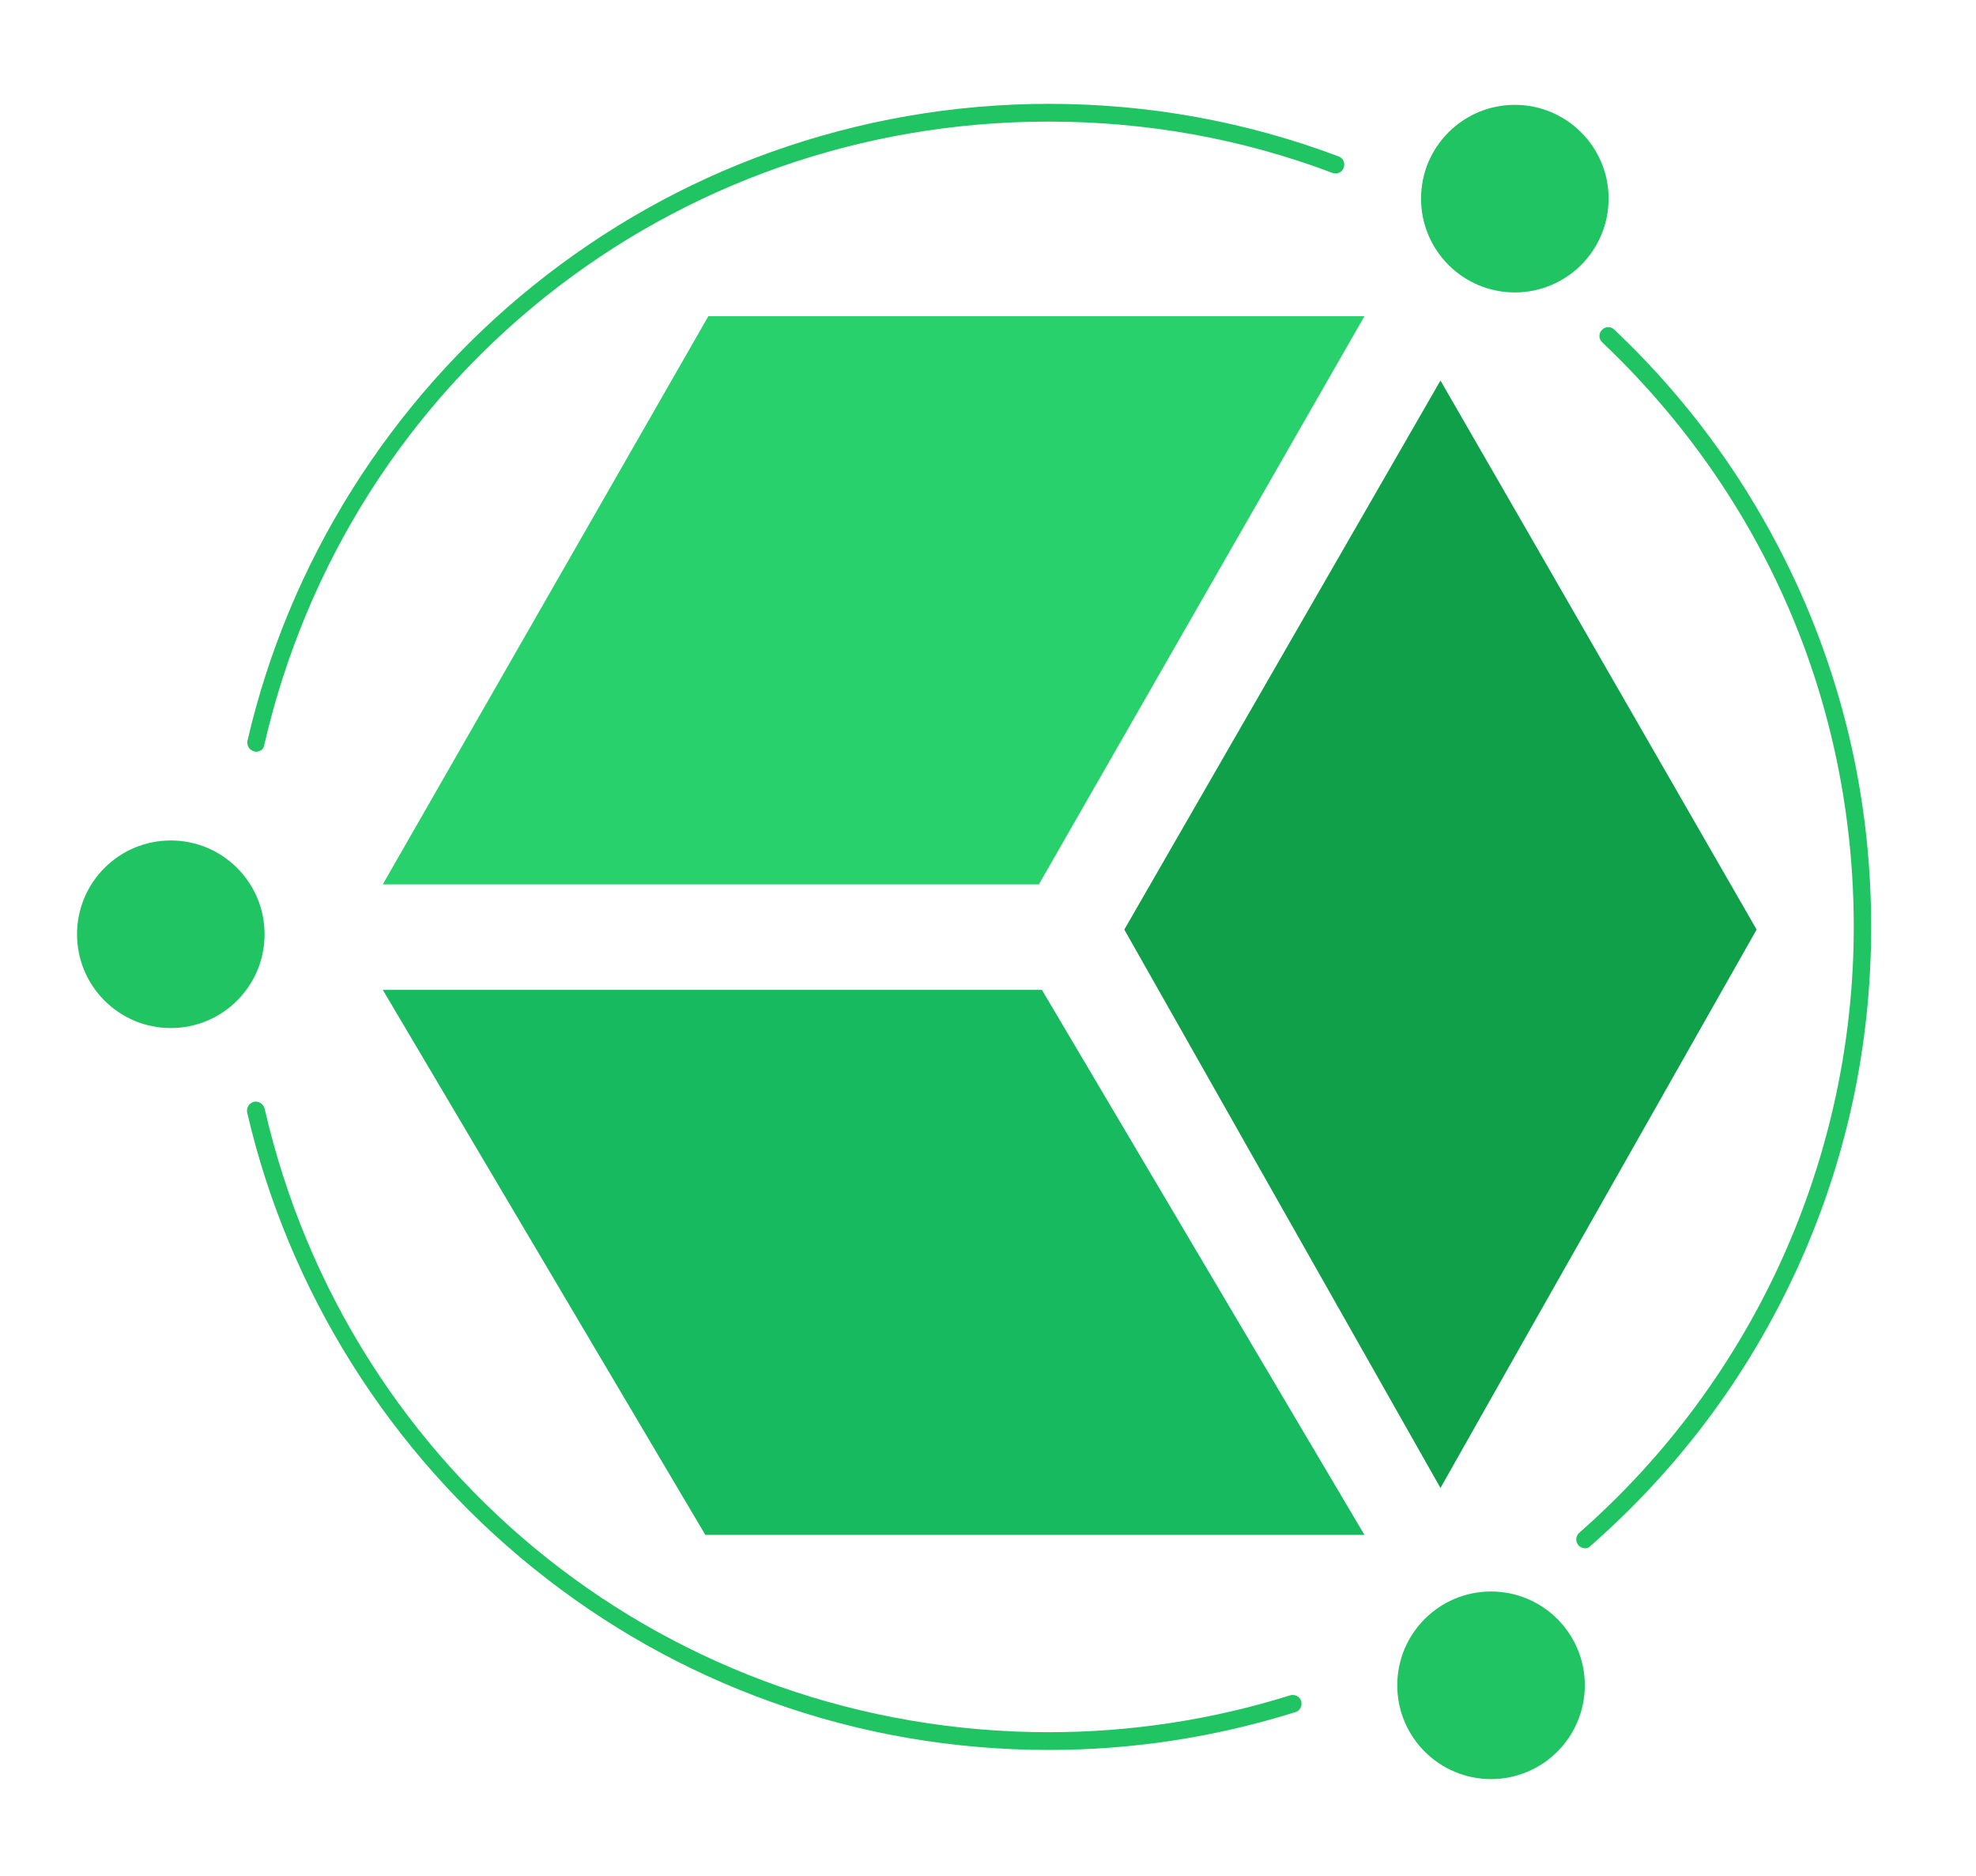
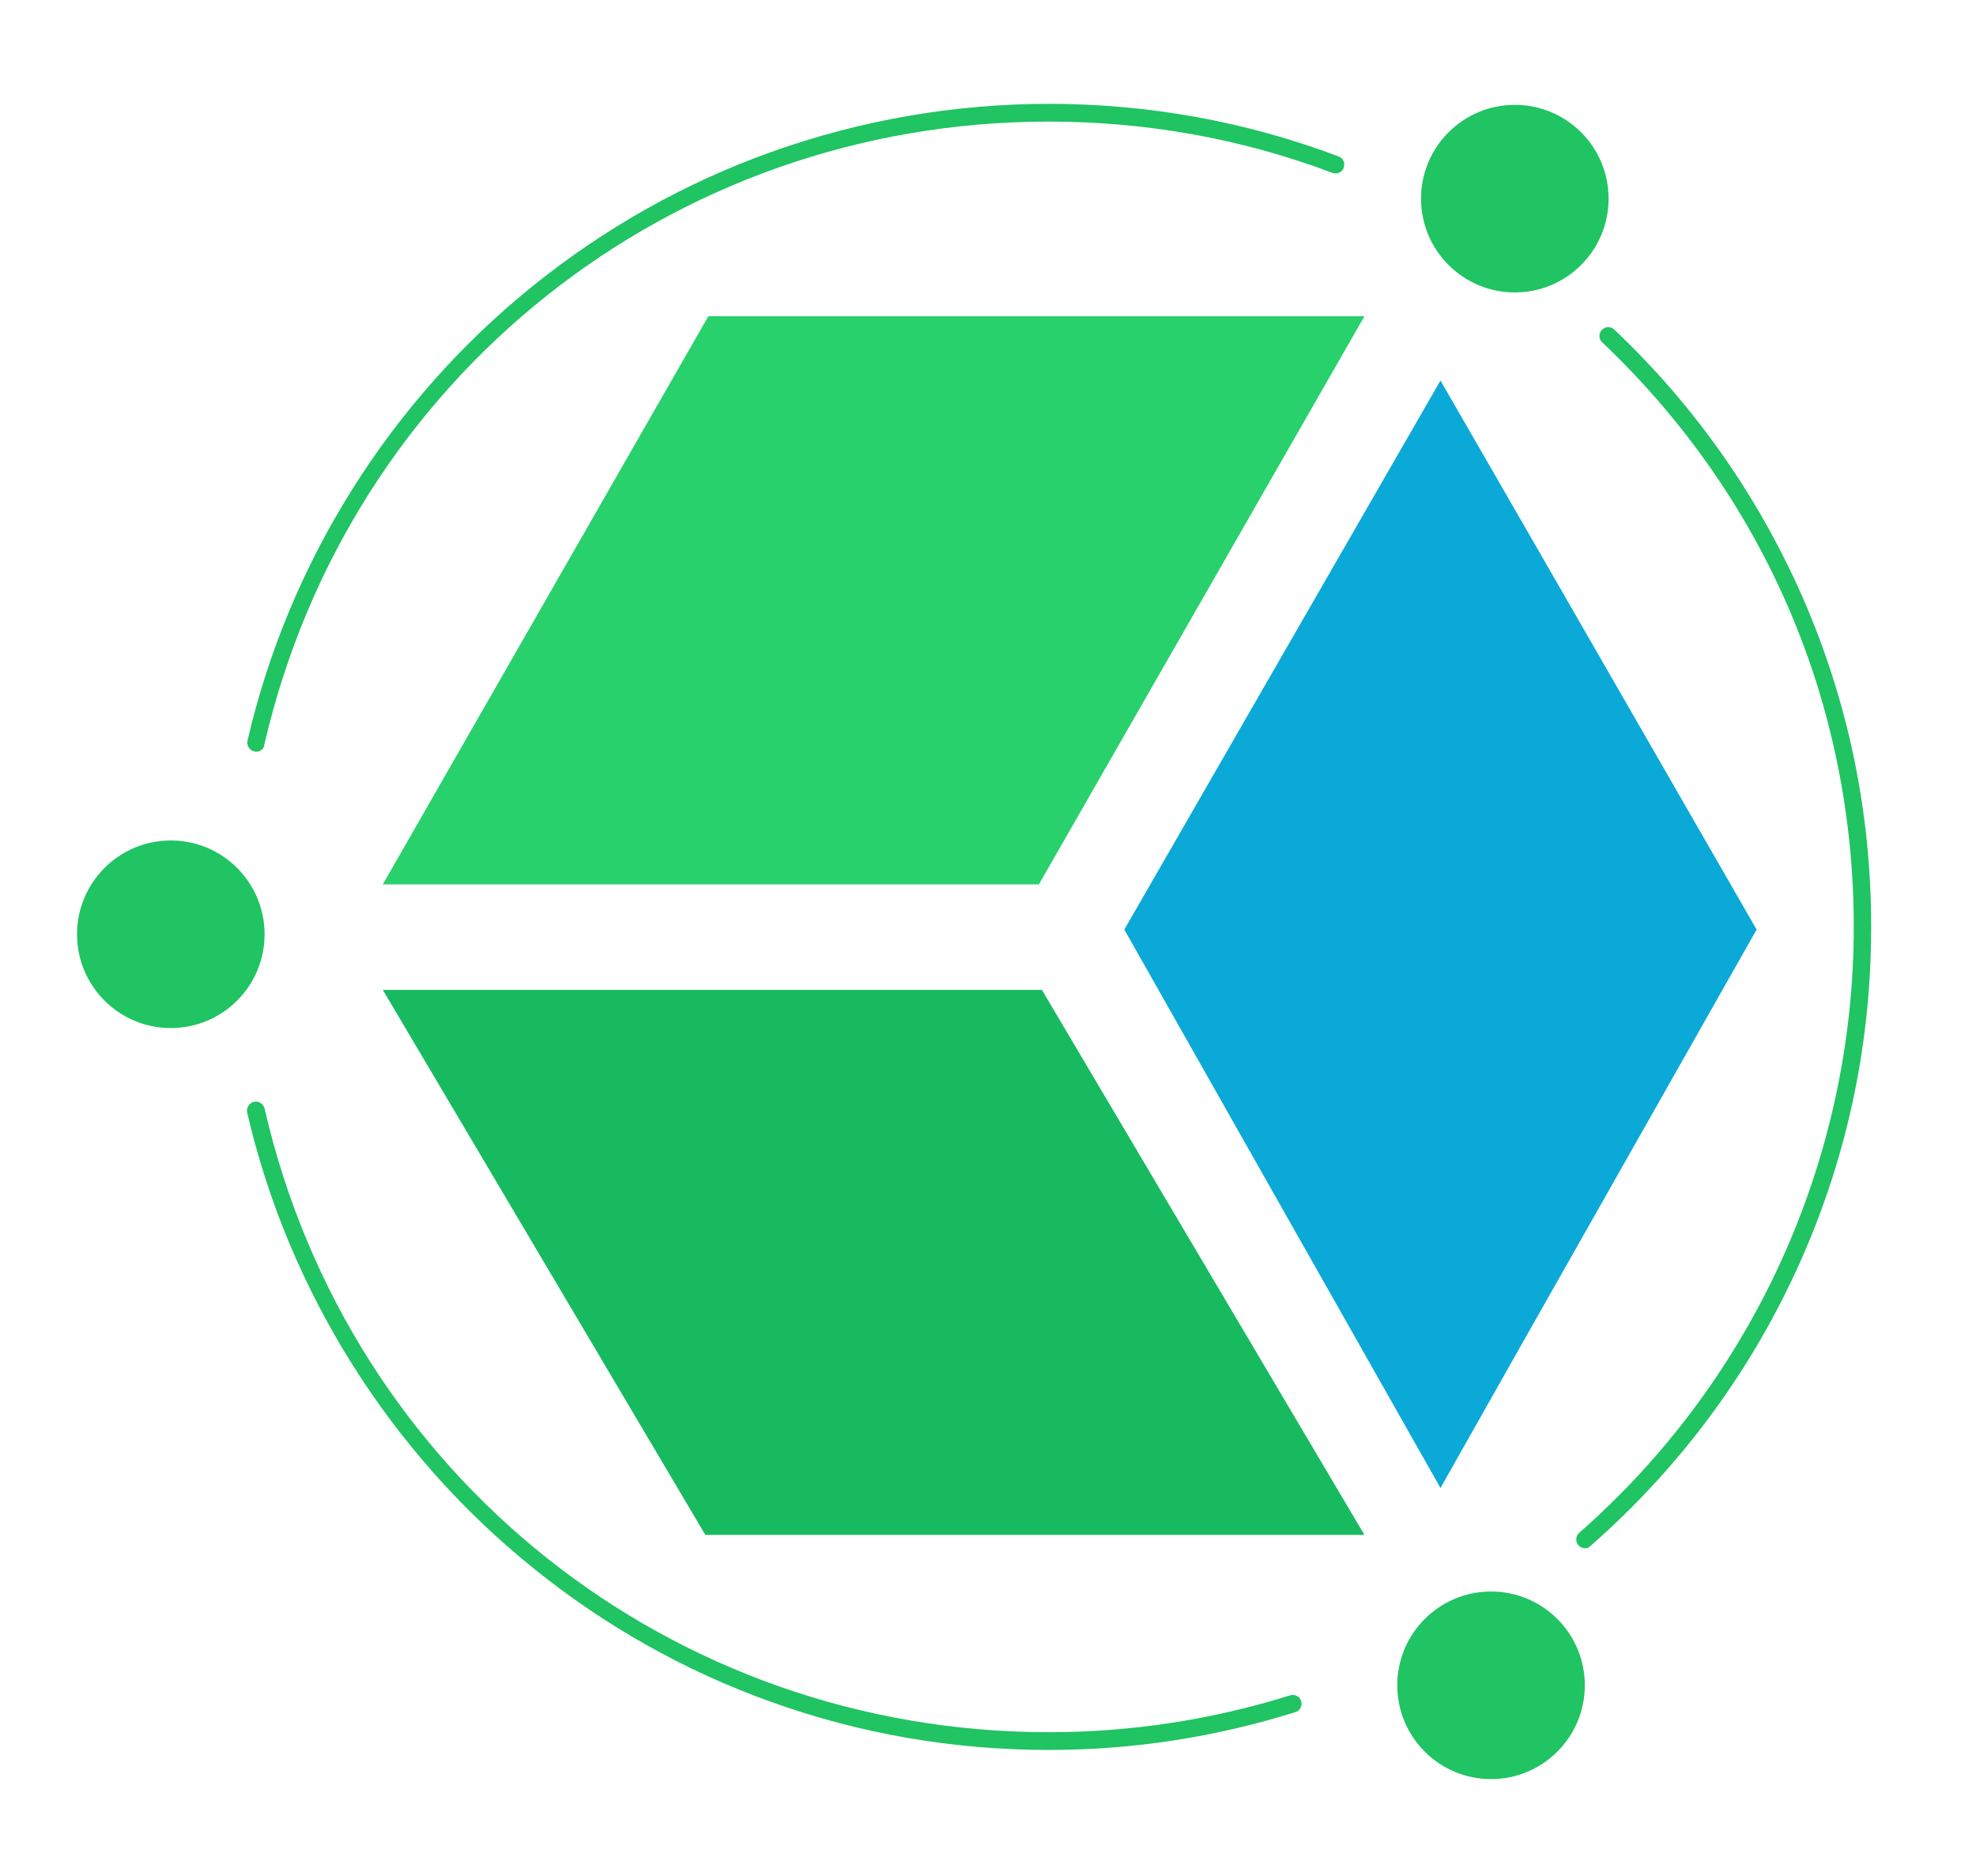
<svg xmlns="http://www.w3.org/2000/svg" version="1.1" id="Layer_1" x="0px" y="0px" viewBox="0 0 590 560" style="enable-background:new 0 0 590 560;" xml:space="preserve">
  <style type="text/css">
	.st0{fill:#28D16C;}
	.st1{fill:#18BA60;}
- 	.st2{fill:#10A04A;}
+ 	.st2{fill:#0ba9d7;}
	.st3{fill:#20C462;}
</style>
  <g>
    <polygon class="st0" points="114.3,264 211.5,94.4 407.4,94.4 310.2,264  " />
    <polygon class="st1" points="114.3,295.5 210.6,458.2 407.4,458.2 311.1,295.5  " />
    <polygon class="st2" points="456.4,159.2 430.1,113.6 335.7,277.5 430.1,444.2 454.8,400.5 524.5,277.5  " />
    <ellipse class="st3" cx="445.2" cy="503.1" rx="28" ry="28" />
    <ellipse class="st3" cx="51" cy="278.9" rx="28" ry="28" />
    <circle class="st3" cx="452.3" cy="59.3" r="28" />
    <g>
      <path class="st3" d="M313.2,522.4c-28.5,0-56.5-4.8-83.1-14.4c-25.7-9.2-49.6-22.7-70.9-39.9c-42.8-34.5-73.1-82.8-85.4-136    c-0.3-1.4,0.6-2.8,2-3.2c1.4-0.3,2.8,0.6,3.2,2c25.2,109.7,121.6,186.2,234.2,186.2c24.4,0,48.7-3.7,72-11    c1.4-0.4,2.9,0.3,3.3,1.7c0.4,1.4-0.3,2.9-1.7,3.3C362.9,518.6,338.2,522.4,313.2,522.4z" />
    </g>
    <g>
      <path class="st3" d="M473.3,462.2c-0.7,0-1.5-0.3-2-0.9c-1-1.1-0.8-2.8,0.2-3.7c52.1-45.7,82-111.7,82-180.9    c0-66.7-26.7-128.6-75.1-174.5c-1.1-1-1.1-2.7-0.1-3.7c1-1.1,2.7-1.1,3.7-0.1c24,22.7,42.8,49.5,56.1,79.6    c13.7,31.2,20.6,64.4,20.6,98.7c0,36-7.6,70.7-22.6,103.1c-14.5,31.3-35.1,58.8-61.2,81.7C474.5,462,473.9,462.2,473.3,462.2z" />
    </g>
    <g>
      <path class="st3" d="M76.5,224.4c-0.2,0-0.4,0-0.6-0.1c-1.4-0.3-2.3-1.7-2-3.2c12.3-53.2,42.6-101.5,85.4-135.9    c21.4-17.2,45.2-30.6,70.9-39.8c26.6-9.5,54.5-14.4,83-14.4c29.8,0,58.9,5.3,86.5,15.7c1.4,0.5,2,2,1.5,3.4s-2,2-3.4,1.5    c-27-10.2-55.5-15.3-84.7-15.3c-112.6,0-208.9,76.5-234.2,186.1C78.8,223.6,77.7,224.4,76.5,224.4z" />
    </g>
  </g>
</svg>
